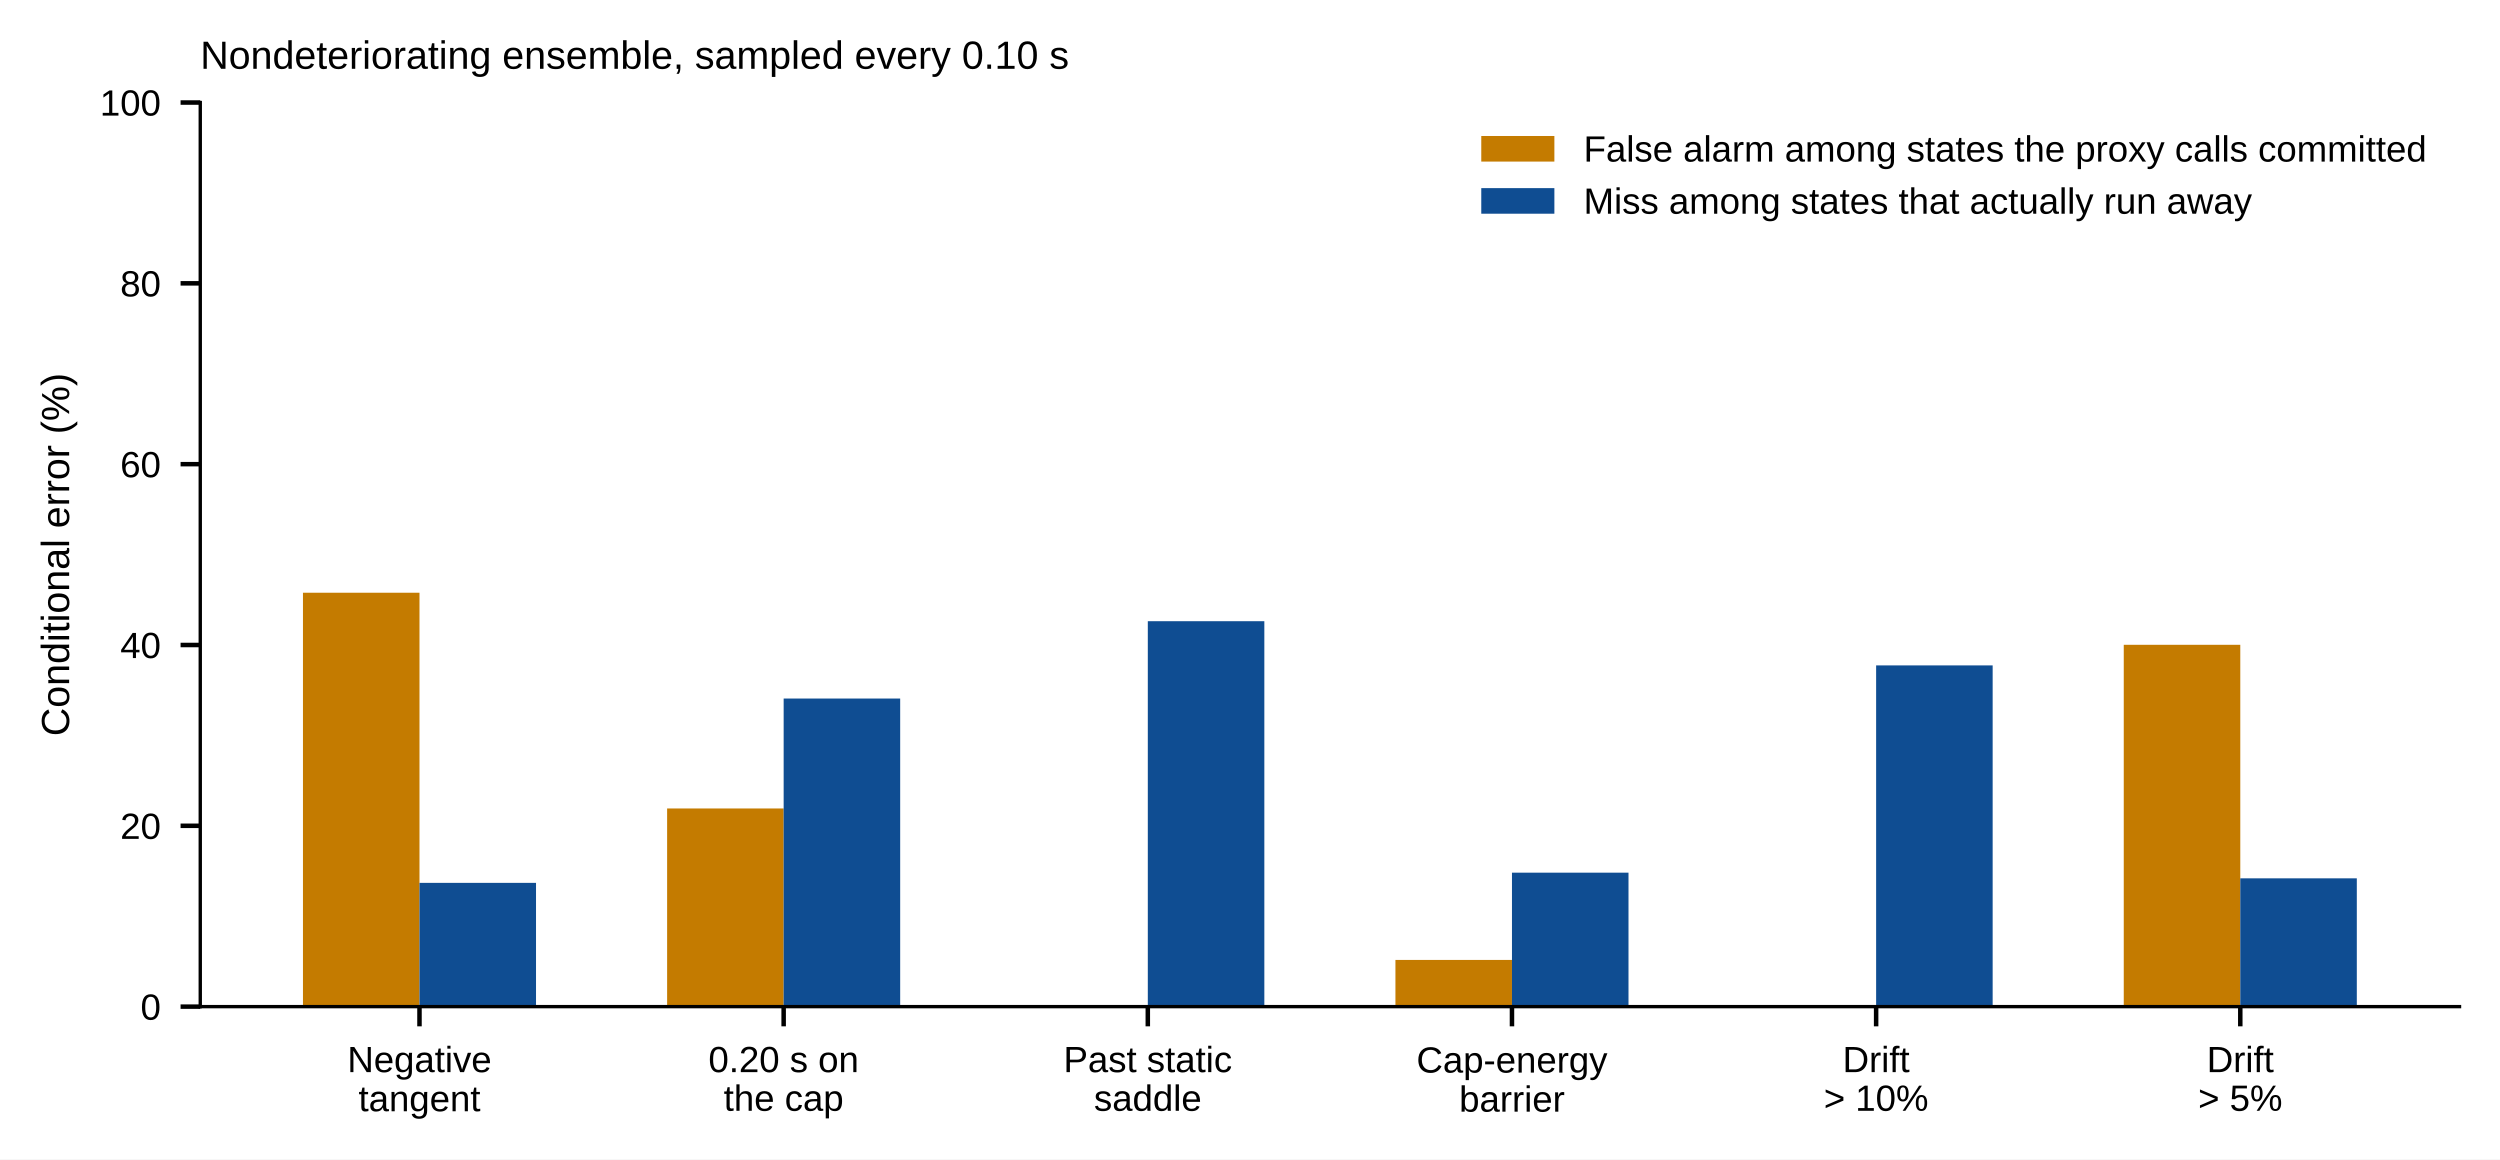
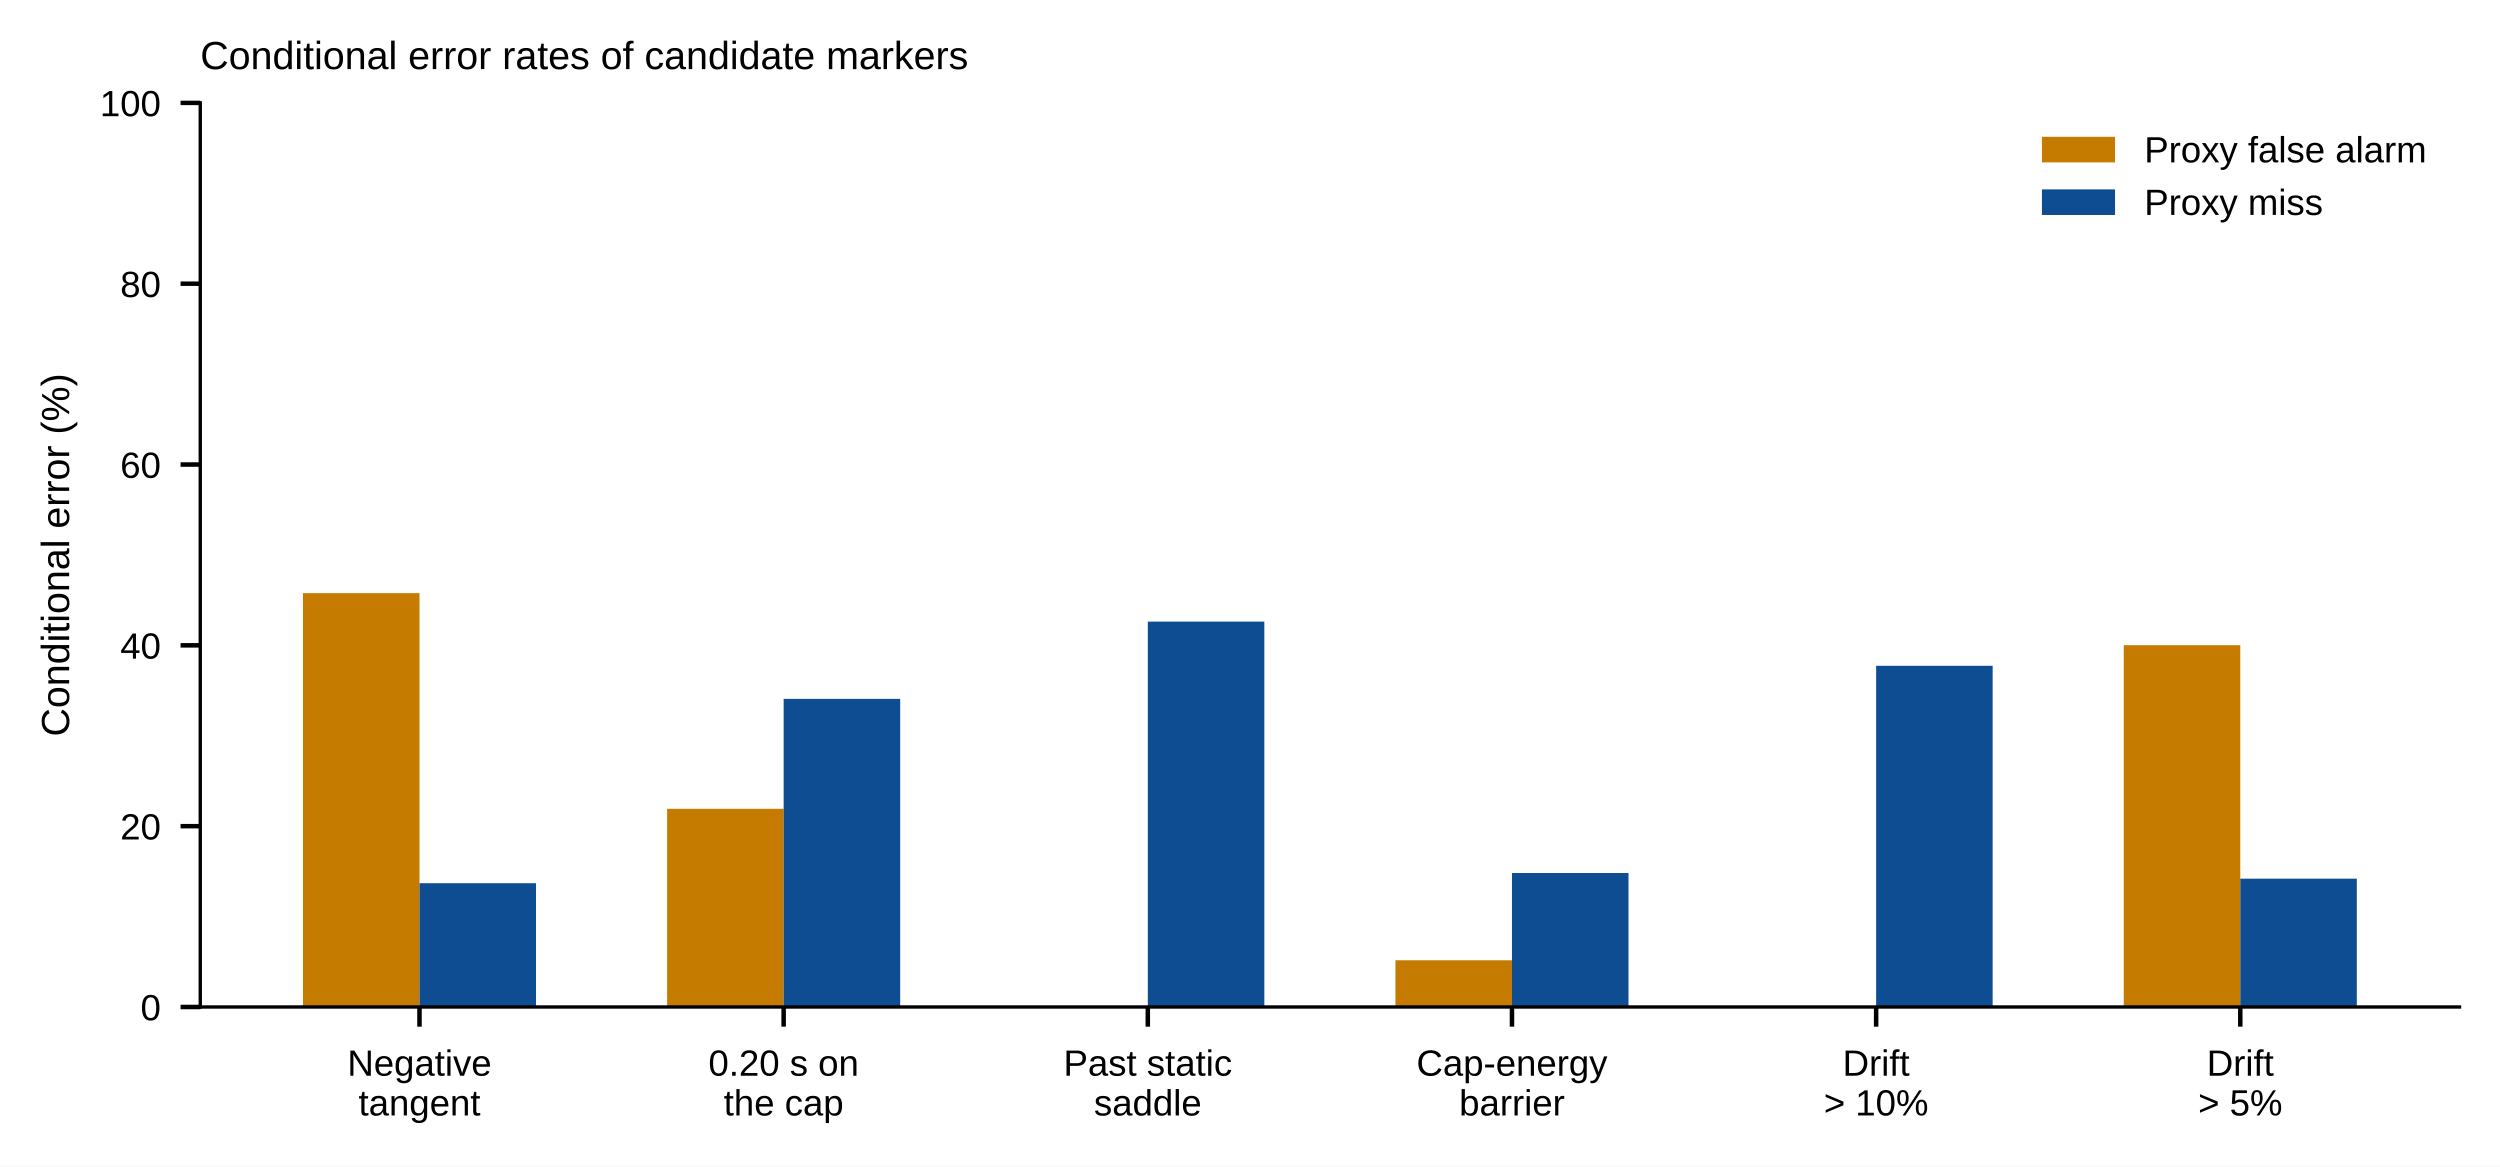
- <svg xmlns="http://www.w3.org/2000/svg" xmlns:xlink="http://www.w3.org/1999/xlink" width="444.573pt" height="206.182pt" viewBox="0 0 444.573 206.182" version="1.1">
+ <svg xmlns="http://www.w3.org/2000/svg" xmlns:xlink="http://www.w3.org/1999/xlink" width="444.573pt" height="207.421pt" viewBox="0 0 444.573 207.421" version="1.1">
  <defs>
    <style type="text/css">*{stroke-linejoin: round; stroke-linecap: butt}</style>
  </defs>
  <g id="figure_1">
    <g id="patch_1">
-       <path d="M 0 206.182  L 444.573 206.182  L 444.573 0  L 0 0  z " style="fill: #ffffff" />
+       <path d="M 0 207.421  L 444.573 207.421  L 444.573 0  L 0 0  z " style="fill: #ffffff" />
    </g>
    <g id="axes_1">
      <g id="patch_2">
-         <path d="M 35.613 179.007  L 437.373 179.007  L 437.373 18.231  L 35.613 18.231  z " style="fill: #ffffff" />
+         <path d="M 35.613 179.072  L 437.373 179.072  L 437.373 18.296  L 35.613 18.296  z " style="fill: #ffffff" />
      </g>
      <g id="patch_3">
-         <path d="M 53.875 179.007  L 74.597 179.007  L 74.597 105.407  L 53.875 105.407  z " clip-path="url(#pcba7e54650)" style="fill: #c47b00" />
+         <path d="M 53.875 179.072  L 74.598 179.072  L 74.598 105.472  L 53.875 105.472  z " clip-path="url(#p18fa6adbdb)" style="fill: #c47b00" />
      </g>
      <g id="patch_4">
-         <path d="M 118.633 179.007  L 139.356 179.007  L 139.356 143.767  L 118.633 143.767  z " clip-path="url(#pcba7e54650)" style="fill: #c47b00" />
+         <path d="M 118.633 179.072  L 139.356 179.072  L 139.356 143.832  L 118.633 143.832  z " clip-path="url(#p18fa6adbdb)" style="fill: #c47b00" />
      </g>
      <g id="patch_5">
-         <path d="M 183.391 179.007  L 204.114 179.007  L 204.114 179.007  L 183.391 179.007  z " clip-path="url(#pcba7e54650)" style="fill: #c47b00" />
+         <path d="M 183.392 179.072  L 204.114 179.072  L 204.114 179.072  L 183.392 179.072  z " clip-path="url(#p18fa6adbdb)" style="fill: #c47b00" />
      </g>
      <g id="patch_6">
-         <path d="M 248.149 179.007  L 268.872 179.007  L 268.872 170.704  L 248.149 170.704  z " clip-path="url(#pcba7e54650)" style="fill: #c47b00" />
+         <path d="M 248.15 179.072  L 268.872 179.072  L 268.872 170.769  L 248.15 170.769  z " clip-path="url(#p18fa6adbdb)" style="fill: #c47b00" />
      </g>
      <g id="patch_7">
-         <path d="M 312.908 179.007  L 333.63 179.007  L 333.63 178.878  L 312.908 178.878  z " clip-path="url(#pcba7e54650)" style="fill: #c47b00" />
+         <path d="M 312.908 179.072  L 333.631 179.072  L 333.631 178.943  L 312.908 178.943  z " clip-path="url(#p18fa6adbdb)" style="fill: #c47b00" />
      </g>
      <g id="patch_8">
-         <path d="M 377.666 179.007  L 398.388 179.007  L 398.388 114.669  L 377.666 114.669  z " clip-path="url(#pcba7e54650)" style="fill: #c47b00" />
+         <path d="M 377.666 179.072  L 398.389 179.072  L 398.389 114.734  L 377.666 114.734  z " clip-path="url(#p18fa6adbdb)" style="fill: #c47b00" />
      </g>
      <g id="patch_9">
-         <path d="M 74.597 179.007  L 95.32 179.007  L 95.32 156.995  L 74.597 156.995  z " clip-path="url(#pcba7e54650)" style="fill: #0f4d92" />
+         <path d="M 74.598 179.072  L 95.32 179.072  L 95.32 157.06  L 74.598 157.06  z " clip-path="url(#p18fa6adbdb)" style="fill: #0f4d92" />
      </g>
      <g id="patch_10">
-         <path d="M 139.356 179.007  L 160.078 179.007  L 160.078 124.219  L 139.356 124.219  z " clip-path="url(#pcba7e54650)" style="fill: #0f4d92" />
+         <path d="M 139.356 179.072  L 160.079 179.072  L 160.079 124.284  L 139.356 124.284  z " clip-path="url(#p18fa6adbdb)" style="fill: #0f4d92" />
      </g>
      <g id="patch_11">
-         <path d="M 204.114 179.007  L 224.836 179.007  L 224.836 110.472  L 204.114 110.472  z " clip-path="url(#pcba7e54650)" style="fill: #0f4d92" />
+         <path d="M 204.114 179.072  L 224.837 179.072  L 224.837 110.537  L 204.114 110.537  z " clip-path="url(#p18fa6adbdb)" style="fill: #0f4d92" />
      </g>
      <g id="patch_12">
-         <path d="M 268.872 179.007  L 289.595 179.007  L 289.595 155.181  L 268.872 155.181  z " clip-path="url(#pcba7e54650)" style="fill: #0f4d92" />
+         <path d="M 268.872 179.072  L 289.595 179.072  L 289.595 155.246  L 268.872 155.246  z " clip-path="url(#p18fa6adbdb)" style="fill: #0f4d92" />
      </g>
      <g id="patch_13">
-         <path d="M 333.63 179.007  L 354.353 179.007  L 354.353 118.333  L 333.63 118.333  z " clip-path="url(#pcba7e54650)" style="fill: #0f4d92" />
+         <path d="M 333.631 179.072  L 354.353 179.072  L 354.353 118.398  L 333.631 118.398  z " clip-path="url(#p18fa6adbdb)" style="fill: #0f4d92" />
      </g>
      <g id="patch_14">
-         <path d="M 398.388 179.007  L 419.111 179.007  L 419.111 156.189  L 398.388 156.189  z " clip-path="url(#pcba7e54650)" style="fill: #0f4d92" />
+         <path d="M 398.389 179.072  L 419.111 179.072  L 419.111 156.254  L 398.389 156.254  z " clip-path="url(#p18fa6adbdb)" style="fill: #0f4d92" />
      </g>
      <g id="matplotlib.axis_1">
        <g id="xtick_1">
          <g id="line2d_1">
            <defs>
-               <path id="mbf65d6542e" d="M 0 0  L 0 3.5  " style="stroke: #000000; stroke-width: 0.8" />
+               <path id="m139503ff49" d="M 0 0  L 0 3.5  " style="stroke: #000000; stroke-width: 0.8" />
            </defs>
            <g>
-               <use xlink:href="#mbf65d6542e" x="74.597" y="179.007" style="stroke: #000000; stroke-width: 0.8" />
+               <use xlink:href="#m139503ff49" x="74.598" y="179.072" style="stroke: #000000; stroke-width: 0.8" />
            </g>
          </g>
          <g id="text_1">
-             <text style="font-size: 6.5px; font-family: 'Arial', 'Helvetica', 'DejaVu Sans', sans-serif" transform="translate(61.77101 190.6598)">Negative</text>
-             <text style="font-size: 6.5px; font-family: 'Arial', 'Helvetica', 'DejaVu Sans', sans-serif" transform="translate(63.75503 197.611)">tangent</text>
+             <text style="font-size: 6.5px; font-family: 'Arial', 'Helvetica', 'DejaVu Sans', sans-serif" transform="translate(61.77142 191.2916)">Negative</text>
+             <text style="font-size: 6.5px; font-family: 'Arial', 'Helvetica', 'DejaVu Sans', sans-serif" transform="translate(63.75545 198.3661)">tangent</text>
          </g>
        </g>
        <g id="xtick_2">
          <g id="line2d_2">
            <g>
-               <use xlink:href="#mbf65d6542e" x="139.356" y="179.007" style="stroke: #000000; stroke-width: 0.8" />
+               <use xlink:href="#m139503ff49" x="139.356" y="179.072" style="stroke: #000000; stroke-width: 0.8" />
            </g>
          </g>
          <g id="text_2">
-             <text style="font-size: 6.5px; font-family: 'Arial', 'Helvetica', 'DejaVu Sans', sans-serif" transform="translate(125.9854 190.6598)">0.20 s on</text>
-             <text style="font-size: 6.5px; font-family: 'Arial', 'Helvetica', 'DejaVu Sans', sans-serif" transform="translate(128.6956 197.5348)">the cap</text>
+             <text style="font-size: 6.5px; font-family: 'Arial', 'Helvetica', 'DejaVu Sans', sans-serif" transform="translate(125.9858 191.2916)">0.20 s on</text>
+             <text style="font-size: 6.5px; font-family: 'Arial', 'Helvetica', 'DejaVu Sans', sans-serif" transform="translate(128.696 198.366)">the cap</text>
          </g>
        </g>
        <g id="xtick_3">
          <g id="line2d_3">
            <g>
-               <use xlink:href="#mbf65d6542e" x="204.114" y="179.007" style="stroke: #000000; stroke-width: 0.8" />
+               <use xlink:href="#m139503ff49" x="204.114" y="179.072" style="stroke: #000000; stroke-width: 0.8" />
            </g>
          </g>
          <g id="text_3">
-             <text style="font-size: 6.5px; font-family: 'Arial', 'Helvetica', 'DejaVu Sans', sans-serif" transform="translate(189.1226 190.6598)">Past static</text>
-             <text style="font-size: 6.5px; font-family: 'Arial', 'Helvetica', 'DejaVu Sans', sans-serif" transform="translate(194.5375 197.5348)">saddle</text>
+             <text style="font-size: 6.5px; font-family: 'Arial', 'Helvetica', 'DejaVu Sans', sans-serif" transform="translate(189.1231 191.2916)">Past static</text>
+             <text style="font-size: 6.5px; font-family: 'Arial', 'Helvetica', 'DejaVu Sans', sans-serif" transform="translate(194.5379 198.366)">saddle</text>
          </g>
        </g>
        <g id="xtick_4">
          <g id="line2d_4">
            <g>
-               <use xlink:href="#mbf65d6542e" x="268.872" y="179.007" style="stroke: #000000; stroke-width: 0.8" />
+               <use xlink:href="#m139503ff49" x="268.872" y="179.072" style="stroke: #000000; stroke-width: 0.8" />
            </g>
          </g>
          <g id="text_4">
-             <text style="font-size: 6.5px; font-family: 'Arial', 'Helvetica', 'DejaVu Sans', sans-serif" transform="translate(251.8918 190.739)">Cap-energy</text>
-             <text style="font-size: 6.5px; font-family: 'Arial', 'Helvetica', 'DejaVu Sans', sans-serif" transform="translate(259.4815 197.6902)">barrier</text>
+             <text style="font-size: 6.5px; font-family: 'Arial', 'Helvetica', 'DejaVu Sans', sans-serif" transform="translate(251.8922 191.2916)">Cap-energy</text>
+             <text style="font-size: 6.5px; font-family: 'Arial', 'Helvetica', 'DejaVu Sans', sans-serif" transform="translate(259.4819 198.3661)">barrier</text>
          </g>
        </g>
        <g id="xtick_5">
          <g id="line2d_5">
            <g>
-               <use xlink:href="#mbf65d6542e" x="333.63" y="179.007" style="stroke: #000000; stroke-width: 0.8" />
+               <use xlink:href="#m139503ff49" x="333.631" y="179.072" style="stroke: #000000; stroke-width: 0.8" />
            </g>
          </g>
          <g id="text_5">
-             <text style="font-size: 6.5px; font-family: 'Arial', 'Helvetica', 'DejaVu Sans', sans-serif" transform="translate(327.6731 190.6598)">Drift</text>
-             <text style="font-size: 6.5px; font-family: 'Arial', 'Helvetica', 'DejaVu Sans', sans-serif" transform="translate(324.3246 197.5348)">&gt; 10%</text>
+             <text style="font-size: 6.5px; font-family: 'Arial', 'Helvetica', 'DejaVu Sans', sans-serif" transform="translate(327.6735 191.2916)">Drift</text>
+             <text style="font-size: 6.5px; font-family: 'Arial', 'Helvetica', 'DejaVu Sans', sans-serif" transform="translate(324.325 198.366)">&gt; 10%</text>
          </g>
        </g>
        <g id="xtick_6">
          <g id="line2d_6">
            <g>
-               <use xlink:href="#mbf65d6542e" x="398.388" y="179.007" style="stroke: #000000; stroke-width: 0.8" />
+               <use xlink:href="#m139503ff49" x="398.389" y="179.072" style="stroke: #000000; stroke-width: 0.8" />
            </g>
          </g>
          <g id="text_6">
-             <text style="font-size: 6.5px; font-family: 'Arial', 'Helvetica', 'DejaVu Sans', sans-serif" transform="translate(392.4313 190.6598)">Drift</text>
-             <text style="font-size: 6.5px; font-family: 'Arial', 'Helvetica', 'DejaVu Sans', sans-serif" transform="translate(390.8901 197.5348)">&gt; 5%</text>
+             <text style="font-size: 6.5px; font-family: 'Arial', 'Helvetica', 'DejaVu Sans', sans-serif" transform="translate(392.4317 191.2916)">Drift</text>
+             <text style="font-size: 6.5px; font-family: 'Arial', 'Helvetica', 'DejaVu Sans', sans-serif" transform="translate(390.8905 198.366)">&gt; 5%</text>
          </g>
        </g>
      </g>
      <g id="matplotlib.axis_2">
        <g id="ytick_1">
          <g id="line2d_7">
            <defs>
-               <path id="md4d994f8e7" d="M 0 0  L -3.5 0  " style="stroke: #000000; stroke-width: 0.8" />
+               <path id="ma53c9e7932" d="M 0 0  L -3.5 0  " style="stroke: #000000; stroke-width: 0.8" />
            </defs>
            <g>
-               <use xlink:href="#md4d994f8e7" x="35.613" y="179.007" style="stroke: #000000; stroke-width: 0.8" />
+               <use xlink:href="#ma53c9e7932" x="35.613" y="179.072" style="stroke: #000000; stroke-width: 0.8" />
            </g>
          </g>
          <g id="text_7">
-             <text style="font-size: 6.5px; font-family: 'Arial', 'Helvetica', 'DejaVu Sans', sans-serif; text-anchor: end" x="28.613" y="181.334" transform="rotate(-0 28.61289 181.3335)">0</text>
+             <text style="font-size: 6.5px; font-family: 'Arial', 'Helvetica', 'DejaVu Sans', sans-serif; text-anchor: end" x="28.613" y="181.438" transform="rotate(-0 28.6133 181.4383)">0</text>
          </g>
        </g>
        <g id="ytick_2">
          <g id="line2d_8">
            <g>
-               <use xlink:href="#md4d994f8e7" x="35.613" y="146.852" style="stroke: #000000; stroke-width: 0.8" />
+               <use xlink:href="#ma53c9e7932" x="35.613" y="146.917" style="stroke: #000000; stroke-width: 0.8" />
            </g>
          </g>
          <g id="text_8">
-             <text style="font-size: 6.5px; font-family: 'Arial', 'Helvetica', 'DejaVu Sans', sans-serif; text-anchor: end" x="28.613" y="149.178" transform="rotate(-0 28.61289 149.1783)">20</text>
+             <text style="font-size: 6.5px; font-family: 'Arial', 'Helvetica', 'DejaVu Sans', sans-serif; text-anchor: end" x="28.613" y="149.283" transform="rotate(-0 28.6133 149.2831)">20</text>
          </g>
        </g>
        <g id="ytick_3">
          <g id="line2d_9">
            <g>
-               <use xlink:href="#md4d994f8e7" x="35.613" y="114.697" style="stroke: #000000; stroke-width: 0.8" />
+               <use xlink:href="#ma53c9e7932" x="35.613" y="114.762" style="stroke: #000000; stroke-width: 0.8" />
            </g>
          </g>
          <g id="text_9">
-             <text style="font-size: 6.5px; font-family: 'Arial', 'Helvetica', 'DejaVu Sans', sans-serif; text-anchor: end" x="28.613" y="117.023" transform="rotate(-0 28.61289 117.0231)">40</text>
+             <text style="font-size: 6.5px; font-family: 'Arial', 'Helvetica', 'DejaVu Sans', sans-serif; text-anchor: end" x="28.613" y="117.128" transform="rotate(-0 28.6133 117.1279)">40</text>
          </g>
        </g>
        <g id="ytick_4">
          <g id="line2d_10">
            <g>
-               <use xlink:href="#md4d994f8e7" x="35.613" y="82.542" style="stroke: #000000; stroke-width: 0.8" />
+               <use xlink:href="#ma53c9e7932" x="35.613" y="82.607" style="stroke: #000000; stroke-width: 0.8" />
            </g>
          </g>
          <g id="text_10">
-             <text style="font-size: 6.5px; font-family: 'Arial', 'Helvetica', 'DejaVu Sans', sans-serif; text-anchor: end" x="28.613" y="84.868" transform="rotate(-0 28.61289 84.86794)">60</text>
+             <text style="font-size: 6.5px; font-family: 'Arial', 'Helvetica', 'DejaVu Sans', sans-serif; text-anchor: end" x="28.613" y="84.973" transform="rotate(-0 28.6133 84.97268)">60</text>
          </g>
        </g>
        <g id="ytick_5">
          <g id="line2d_11">
            <g>
-               <use xlink:href="#md4d994f8e7" x="35.613" y="50.386" style="stroke: #000000; stroke-width: 0.8" />
+               <use xlink:href="#ma53c9e7932" x="35.613" y="50.451" style="stroke: #000000; stroke-width: 0.8" />
            </g>
          </g>
          <g id="text_11">
-             <text style="font-size: 6.5px; font-family: 'Arial', 'Helvetica', 'DejaVu Sans', sans-serif; text-anchor: end" x="28.613" y="52.713" transform="rotate(-0 28.61289 52.71274)">80</text>
+             <text style="font-size: 6.5px; font-family: 'Arial', 'Helvetica', 'DejaVu Sans', sans-serif; text-anchor: end" x="28.613" y="52.817" transform="rotate(-0 28.6133 52.81748)">80</text>
          </g>
        </g>
        <g id="ytick_6">
          <g id="line2d_12">
            <g>
-               <use xlink:href="#md4d994f8e7" x="35.613" y="18.231" style="stroke: #000000; stroke-width: 0.8" />
+               <use xlink:href="#ma53c9e7932" x="35.613" y="18.296" style="stroke: #000000; stroke-width: 0.8" />
            </g>
          </g>
          <g id="text_12">
-             <text style="font-size: 6.5px; font-family: 'Arial', 'Helvetica', 'DejaVu Sans', sans-serif; text-anchor: end" x="28.613" y="20.558" transform="rotate(-0 28.61289 20.55754)">100</text>
+             <text style="font-size: 6.5px; font-family: 'Arial', 'Helvetica', 'DejaVu Sans', sans-serif; text-anchor: end" x="28.613" y="20.662" transform="rotate(-0 28.6133 20.66228)">100</text>
          </g>
        </g>
        <g id="text_13">
-           <text style="font-size: 7px; font-family: 'Arial', 'Helvetica', 'DejaVu Sans', sans-serif; text-anchor: middle" x="12.296" y="98.619" transform="rotate(-90 12.29578 98.61925)">Conditional error (%)</text>
+           <text style="font-size: 7px; font-family: 'Arial', 'Helvetica', 'DejaVu Sans', sans-serif; text-anchor: middle" x="12.296" y="98.684" transform="rotate(-90 12.29619 98.68419)">Conditional error (%)</text>
        </g>
      </g>
      <g id="patch_15">
-         <path d="M 35.613 179.007  L 35.613 18.231  " style="fill: none; stroke: #000000; stroke-width: 0.6; stroke-linejoin: miter; stroke-linecap: square" />
+         <path d="M 35.613 179.072  L 35.613 18.296  " style="fill: none; stroke: #000000; stroke-width: 0.6; stroke-linejoin: miter; stroke-linecap: square" />
      </g>
      <g id="patch_16">
-         <path d="M 35.613 179.007  L 437.373 179.007  " style="fill: none; stroke: #000000; stroke-width: 0.6; stroke-linejoin: miter; stroke-linecap: square" />
+         <path d="M 35.613 179.072  L 437.373 179.072  " style="fill: none; stroke: #000000; stroke-width: 0.6; stroke-linejoin: miter; stroke-linecap: square" />
      </g>
      <g id="text_14">
-         <text style="font-size: 7px; font-family: 'Arial', 'Helvetica', 'DejaVu Sans', sans-serif; text-anchor: start" x="35.613" y="12.231" transform="rotate(-0 35.61289 12.23125)">Nondeteriorating ensemble, sampled every 0.10 s</text>
+         <text style="font-size: 7px; font-family: 'Arial', 'Helvetica', 'DejaVu Sans', sans-serif; text-anchor: start" x="35.613" y="12.296" transform="rotate(-0 35.6133 12.29619)">Conditional error rates of candidate markers</text>
      </g>
      <g id="legend_1">
        <g id="patch_17">
-           <path d="M 263.414 28.734  L 276.414 28.734  L 276.414 24.184  L 263.414 24.184  z " style="fill: #c47b00" />
+           <path d="M 363.116 28.878  L 376.116 28.878  L 376.116 24.328  L 363.116 24.328  z " style="fill: #c47b00" />
        </g>
        <g id="text_15">
-           <text style="font-size: 6.5px; font-family: 'Arial', 'Helvetica', 'DejaVu Sans', sans-serif; text-anchor: start" x="281.614" y="28.734" transform="rotate(-0 281.6136 28.73383)">False alarm among states the proxy calls committed</text>
+           <text style="font-size: 6.5px; font-family: 'Arial', 'Helvetica', 'DejaVu Sans', sans-serif; text-anchor: start" x="381.316" y="28.878" transform="rotate(-0 381.3159 28.87837)">Proxy false alarm</text>
        </g>
        <g id="patch_18">
-           <path d="M 263.414 38.004  L 276.414 38.004  L 276.414 33.454  L 263.414 33.454  z " style="fill: #0f4d92" />
+           <path d="M 363.116 38.229  L 376.116 38.229  L 376.116 33.679  L 363.116 33.679  z " style="fill: #0f4d92" />
        </g>
        <g id="text_16">
-           <text style="font-size: 6.5px; font-family: 'Arial', 'Helvetica', 'DejaVu Sans', sans-serif; text-anchor: start" x="281.614" y="38.004" transform="rotate(-0 281.6136 38.00445)">Miss among states that actually run away</text>
+           <text style="font-size: 6.5px; font-family: 'Arial', 'Helvetica', 'DejaVu Sans', sans-serif; text-anchor: start" x="381.316" y="38.229" transform="rotate(-0 381.3159 38.22859)">Proxy miss</text>
        </g>
      </g>
    </g>
  </g>
  <defs>
-     <clipPath id="pcba7e54650">
-       <rect x="35.613" y="18.231" width="401.76" height="160.776" />
+     <clipPath id="p18fa6adbdb">
+       <rect x="35.613" y="18.296" width="401.76" height="160.776" />
    </clipPath>
  </defs>
</svg>
